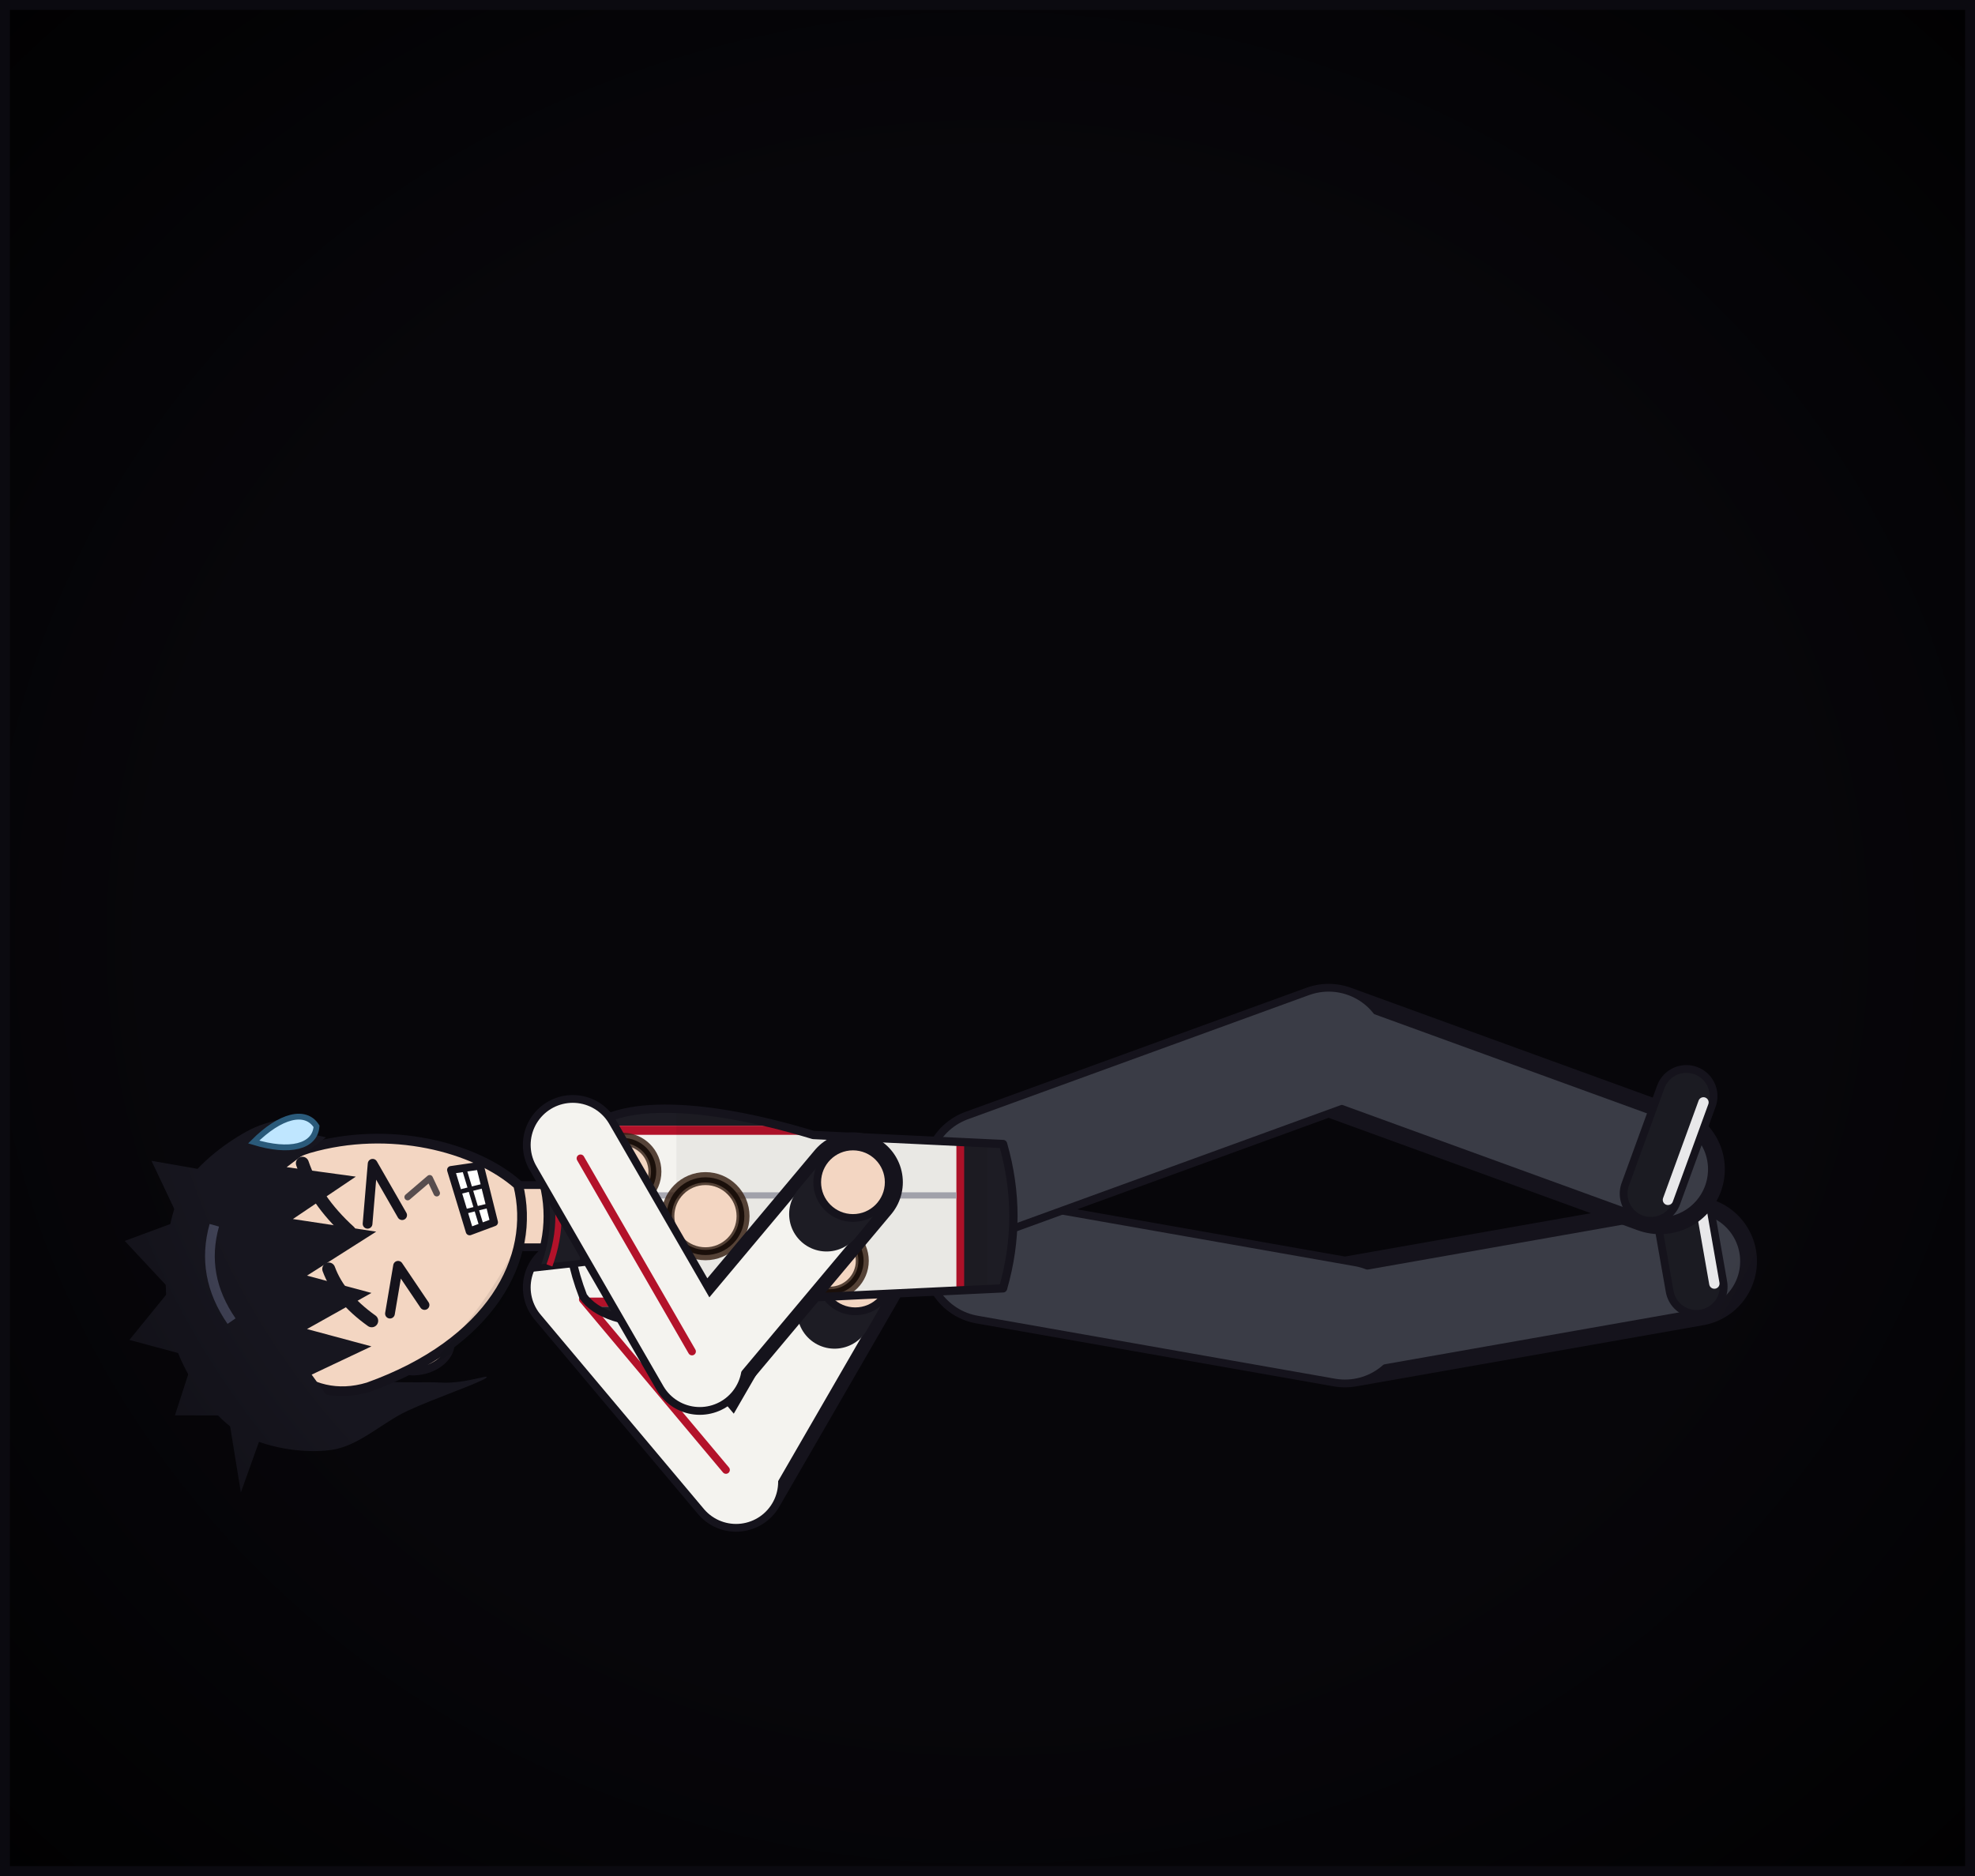
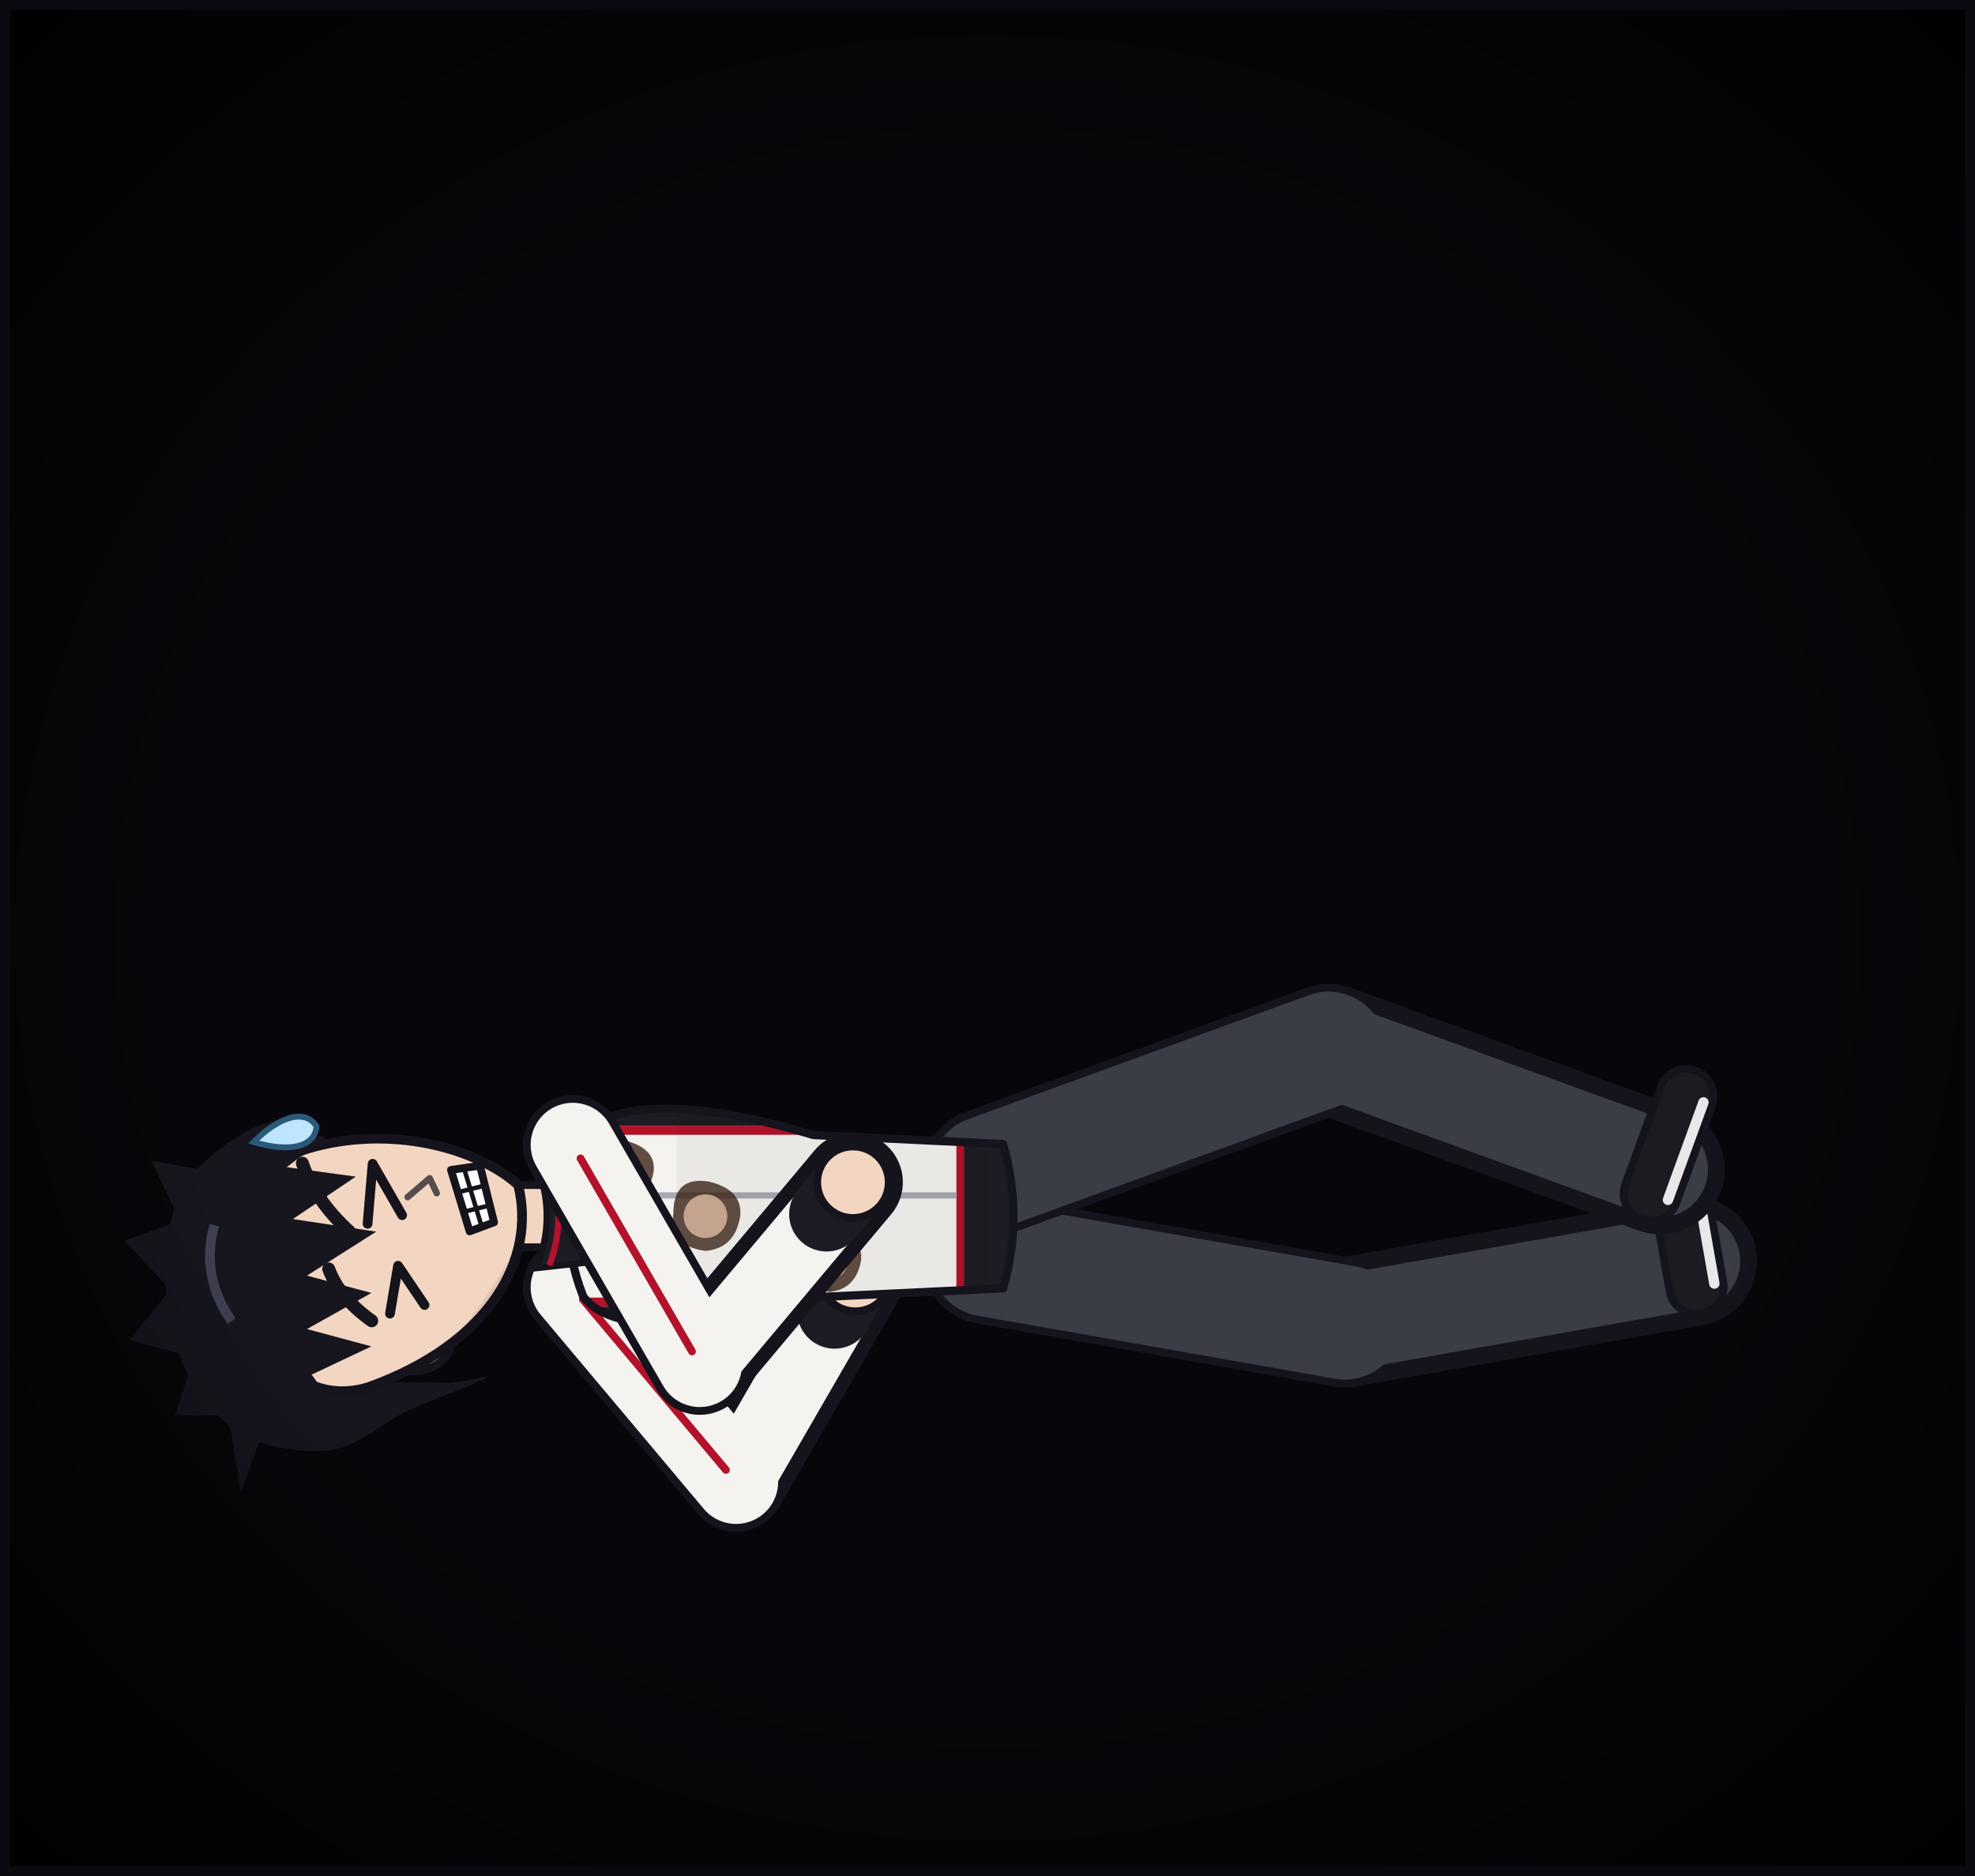
<svg xmlns="http://www.w3.org/2000/svg" width="800" height="760" viewBox="0 0 800 760" overflow="hidden">
  <defs>
    <filter id="grayF">
      <feColorMatrix type="saturate" values="0.05" />
    </filter>
    <filter id="silF">
      <feFlood flood-color="#15131c" result="c" />
      <feComposite in="c" in2="SourceAlpha" operator="in" />
    </filter>
    <filter id="blurF">
      <feGaussianBlur stdDeviation="4" />
    </filter>
  </defs>
  <clipPath id="frameClip">
    <rect width="800" height="760" />
  </clipPath>
  <g clip-path="url(#frameClip)">
    <rect x="0" y="0" width="800" height="760" fill="#07060a" />
    <g transform="translate(400,560) rotate(0) scale(1.05,1.05) translate(0,-64.1)">
      <defs>
        <clipPath id="tc0">
          <path d="M-27.84,6 L-31.32,-67.2 C-44.92,-112 -44.92,-146 -30.92,-156 Q0,-168 30.92,-156 C44.92,-146 44.92,-112 31.32,-67.2 L27.84,6 Q0,14 -27.84,6Z" />
        </clipPath>
      </defs>
      <path d="M-160,27.5 L-97,102.5 L-51,22.9" stroke="#15131c" stroke-width="38.48" stroke-linecap="round" stroke-linejoin="round" fill="none" />
      <path d="M-160,27.5 L-97,102.5" stroke="#f4f3ef" stroke-width="32.48" stroke-linecap="round" fill="none" />
      <path d="M-97,102.5 L-51,22.9" stroke="#f4f3ef" stroke-width="27.84" stroke-linecap="round" fill="none" />
      <path d="M-156.1,32.1 L-100.9,97.9" stroke="#b3122a" stroke-width="3" stroke-linecap="round" fill="none" />
      <path d="M-59,36.7 L-54.5,28.9" stroke="#1d1c24" stroke-width="28.84" stroke-linecap="round" fill="none" />
      <circle cx="-51" cy="22.9" r="13.8" fill="#f3d6c2" stroke="#15131c" stroke-width="3" />
      <path d="M0,16.7 L137.9,41 L271.8,17.4" stroke="#15131c" stroke-width="50.08" stroke-linecap="round" stroke-linejoin="round" fill="none" />
      <path d="M0,16.7 L137.9,41" stroke="#3a3c46" stroke-width="44.08" stroke-linecap="round" fill="none" />
      <path d="M137.9,41 L271.8,17.4" stroke="#3a3c46" stroke-width="37.12" stroke-linecap="round" fill="none" />
      <path d="M273.5,27.2 L266.6,-12.1" stroke="#15131c" stroke-width="24" stroke-linecap="round" />
      <path d="M273.5,27.2 L266.6,-12.1" stroke="#1b1b22" stroke-width="18" stroke-linecap="round" />
      <path d="M280.4,26 L273.5,-13.4" stroke="#e8e8ea" stroke-width="4" stroke-linecap="round" />
      <path d="M0,-16.7 L131.6,-64.6 L259.4,-18.1" stroke="#15131c" stroke-width="50.08" stroke-linecap="round" stroke-linejoin="round" fill="none" />
      <path d="M0,-16.7 L131.6,-64.6" stroke="#3a3c46" stroke-width="44.08" stroke-linecap="round" fill="none" />
      <path d="M131.6,-64.6 L259.4,-18.1" stroke="#3a3c46" stroke-width="37.12" stroke-linecap="round" fill="none" />
      <path d="M255.9,-8.7 L269.6,-46.3" stroke="#15131c" stroke-width="24" stroke-linecap="round" />
      <path d="M255.9,-8.7 L269.6,-46.3" stroke="#1b1b22" stroke-width="18" stroke-linecap="round" />
      <path d="M262.5,-6.3 L276.2,-43.9" stroke="#e8e8ea" stroke-width="4" stroke-linecap="round" />
      <g transform="translate(0,0) rotate(-90)">
        <path d="M-12,-156 L-12,-190 L12,-190 L12,-156Z" fill="#f3d6c2" stroke="#15131c" stroke-width="3" />
      </g>
      <g transform="translate(0,0) rotate(-90)">
        <g clip-path="url(#tc0)">
          <rect x="-60" y="-180" width="120" height="200" fill="#f4f3ef" />
          <rect x="-56.9" y="-160" width="22" height="180" fill="#1d1c24" />
          <rect x="34.9" y="-160" width="22" height="180" fill="#1d1c24" />
          <rect x="-34.9" y="-160" width="3.5" height="180" fill="#b3122a" />
          <rect x="31.4" y="-160" width="3.5" height="180" fill="#b3122a" />
          <rect x="-60" y="-10" width="120" height="20" fill="#1d1c24" />
          <rect x="-60" y="-12" width="120" height="3" fill="#b3122a" />
          <line x1="8" y1="-152" x2="8" y2="-12" stroke="#a9a9b2" stroke-width="2.4" />
          <path d="M-30,-60.8 l18,0 M14,-60.8 l18,0" stroke="#c5c4c9" stroke-width="2" />
          <rect x="-60" y="-120" width="120" height="120" fill="#000" opacity="0.05" />
-           <circle cx="0" cy="-108.8" r="17" fill="#3b2418" opacity="0.85" />
-           <circle cx="0" cy="-108.8" r="12" fill="#f3d6c2" />
-           <circle cx="0" cy="-108.8" r="14" fill="none" stroke="#1a0f0a" stroke-width="2" />
-           <circle cx="17.2" cy="-140.8" r="15" fill="#3b2418" opacity="0.85" />
-           <circle cx="17.2" cy="-140.8" r="10" fill="#f3d6c2" />
-           <circle cx="17.2" cy="-140.8" r="12" fill="none" stroke="#1a0f0a" stroke-width="2" />
-           <circle cx="-17.2" cy="-60.8" r="15" fill="#3b2418" opacity="0.85" />
-           <circle cx="-17.2" cy="-60.8" r="10" fill="#f3d6c2" />
-           <circle cx="-17.2" cy="-60.8" r="12" fill="none" stroke="#1a0f0a" stroke-width="2" />
+           <path d="M-13.4,-108.8 q2,-14.4 14.4,-12.4 q14.4,0 12.4,13.4 q-3,13.4 -13.4,12.4 q-12.4,-2 -13.4,-13.4Z" fill="#3b2418" opacity="0.8" />
+           <circle cx="0" cy="-108.8" r="8.4" fill="#f3d6c2" opacity="0.85" />
+           <circle cx="0" cy="-108.8" r="8.4" fill="#7a4a30" opacity="0.25" />
+           <path d="M5.168,-140.8 q2,-13 13,-11 q13,0 11,12 q-3,12 -12,11 q-11,-2 -12,-12Z" fill="#3b2418" opacity="0.8" />
+           <circle cx="17.2" cy="-140.8" r="7" fill="#f3d6c2" opacity="0.85" />
+           <circle cx="17.2" cy="-140.8" r="7" fill="#7a4a30" opacity="0.25" />
+           <path d="M-29.168,-60.8 q2,-13 13,-11 q13,0 11,12 q-3,12 -12,11 q-11,-2 -12,-12Z" fill="#3b2418" opacity="0.8" />
+           <circle cx="-17.2" cy="-60.8" r="7" fill="#f3d6c2" opacity="0.85" />
+           <circle cx="-17.2" cy="-60.8" r="7" fill="#7a4a30" opacity="0.25" />
        </g>
        <path d="M-27.84,6 L-31.32,-67.2 C-44.92,-112 -44.92,-146 -30.92,-156 Q0,-168 30.92,-156 C44.92,-146 44.92,-112 31.32,-67.2 L27.84,6 Q0,14 -27.84,6Z" fill="none" stroke="#15131c" stroke-width="3.2" stroke-linejoin="round" />
        <path d="M-18,-156 L-20,-174 Q0,-166 20,-174 L18,-156Z" fill="#1d1c24" stroke="#15131c" stroke-width="2.5" />
        <path d="M-19,-169 Q0,-162 19,-169" stroke="#b3122a" stroke-width="2.4" fill="none" />
      </g>
      <g transform="translate(-232.8,18.1) rotate(-104) scale(1.25)">
        <path d="M-46,-4 C-47.7,-12.7 -53,-21.3 -52,-30 C-51,-38.7 -46.3,-49.7 -40,-56 C-33.7,-62.3 -23,-66.3 -14,-68 C-5,-69.7 5.3,-68.3 14,-66 C22.7,-63.7 32,-60 38,-54 C44,-48 48.3,-37.3 50,-30 C51.7,-22.7 50.3,-10.3 48,-10 C45.7,-9.7 43,-23.7 36,-28 C29,-32.3 16.7,-37 6,-36 C-4.7,-35 -20.3,-29.3 -28,-22 C-35.7,-14.7 -37.7,0.7 -40,8 C-42.3,15.3 -41,24 -42,22 C-43,20 -44.3,4.7 -46,-4Z" fill="#17161f" />
        <path d="M-40,-48 L-58,-60 L-34,-58 L-30,-74 L-14,-64 L-4,-82 L8,-66 L26,-76 L28,-58 L48,-62 L40,-44Z" fill="#17161f" />
        <ellipse cx="-28" cy="4" rx="7" ry="10" fill="#f3d6c2" stroke="#15131c" stroke-width="2.5" />
        <path d="M-36,-14 C-38,-54 38,-54 40,-14 C41,12 28,36 13.4,46 C-10,46 -32,26 -36,-14Z" fill="#f3d6c2" stroke="#15131c" stroke-width="3" stroke-linejoin="round" />
        <path d="M-34,6 C-30,28 -14,42 2,46 C-12,36 -24,22 -34,6Z" fill="#000" opacity="0.08" />
        <path d="M-15.58,-2 L-1.852,4 L-15.58,9" stroke="#15131c" stroke-width="3" fill="none" stroke-linecap="round" stroke-linejoin="round" />
        <path d="M13,-2 L30.6,4 L13,9" stroke="#15131c" stroke-width="3" fill="none" stroke-linecap="round" stroke-linejoin="round" />
        <path d="M-16.36,-8 Q-7,-16 2.36,-17" stroke="#17161f" stroke-width="4" fill="none" stroke-linecap="round" />
        <path d="M12,-8 Q24,-16 36,-17" stroke="#17161f" stroke-width="4" fill="none" stroke-linecap="round" />
        <path d="M18,12 L22,20 L17,21" stroke="#15131c" stroke-width="2" fill="none" stroke-linecap="round" stroke-linejoin="round" opacity="0.7" />
        <path d="M3.1,28 L22.9,27 L22,36 L4,36Z" fill="#fff" stroke="#15131c" stroke-width="2.4" stroke-linejoin="round" />
        <path d="M3.1,32 L22.9,31 M9.4,27.5 L9.4,36 M15.7,27 L15.7,36" stroke="#15131c" stroke-width="1.4" />
        <path d="M-38,-26 C-30,-62 42,-64 50,-24 L42,-8 L36,-22 L28,-2 L20,-24 L10,0 L2,-24 L-8,-6 L-14,-28 L-24,-10 L-28,-30Z" fill="#17161f" />
        <path d="M-6,-50 Q10,-56 24,-48" stroke="#4a4d63" stroke-width="3" fill="none" opacity="0.8" />
        <path d="M46,-30 C40,-20 40,-12 46,-10 C52,-12 52,-20 46,-30Z" fill="#bfe6ff" stroke="#2a5a7a" stroke-width="1.8" />
      </g>
      <path d="M-160,-27.5 L-111,57.4 L-51.9,-13.1" stroke="#15131c" stroke-width="38.48" stroke-linecap="round" stroke-linejoin="round" fill="none" />
      <path d="M-160,-27.5 L-111,57.4" stroke="#f4f3ef" stroke-width="32.48" stroke-linecap="round" fill="none" />
      <path d="M-111,57.4 L-51.9,-13.1" stroke="#f4f3ef" stroke-width="27.84" stroke-linecap="round" fill="none" />
      <path d="M-157,-22.3 L-114,52.2" stroke="#b3122a" stroke-width="3" stroke-linecap="round" fill="none" />
      <path d="M-62.1,-0.8 L-56.4,-7.7" stroke="#1d1c24" stroke-width="28.84" stroke-linecap="round" fill="none" />
      <circle cx="-51.9" cy="-13.1" r="13.8" fill="#f3d6c2" stroke="#15131c" stroke-width="3" />
    </g>
    <defs>
      <radialGradient id="vg800760" cx=".5" cy=".5" r=".75">
        <stop offset=".55" stop-color="#000" stop-opacity="0" />
        <stop offset="1" stop-color="#000" stop-opacity="0.95" />
      </radialGradient>
    </defs>
    <rect x="0" y="0" width="800" height="760" fill="url(#vg800760)" />
    <rect x="2" y="2" width="796" height="756" fill="none" stroke="#0b0a10" stroke-width="4" />
  </g>
</svg>
